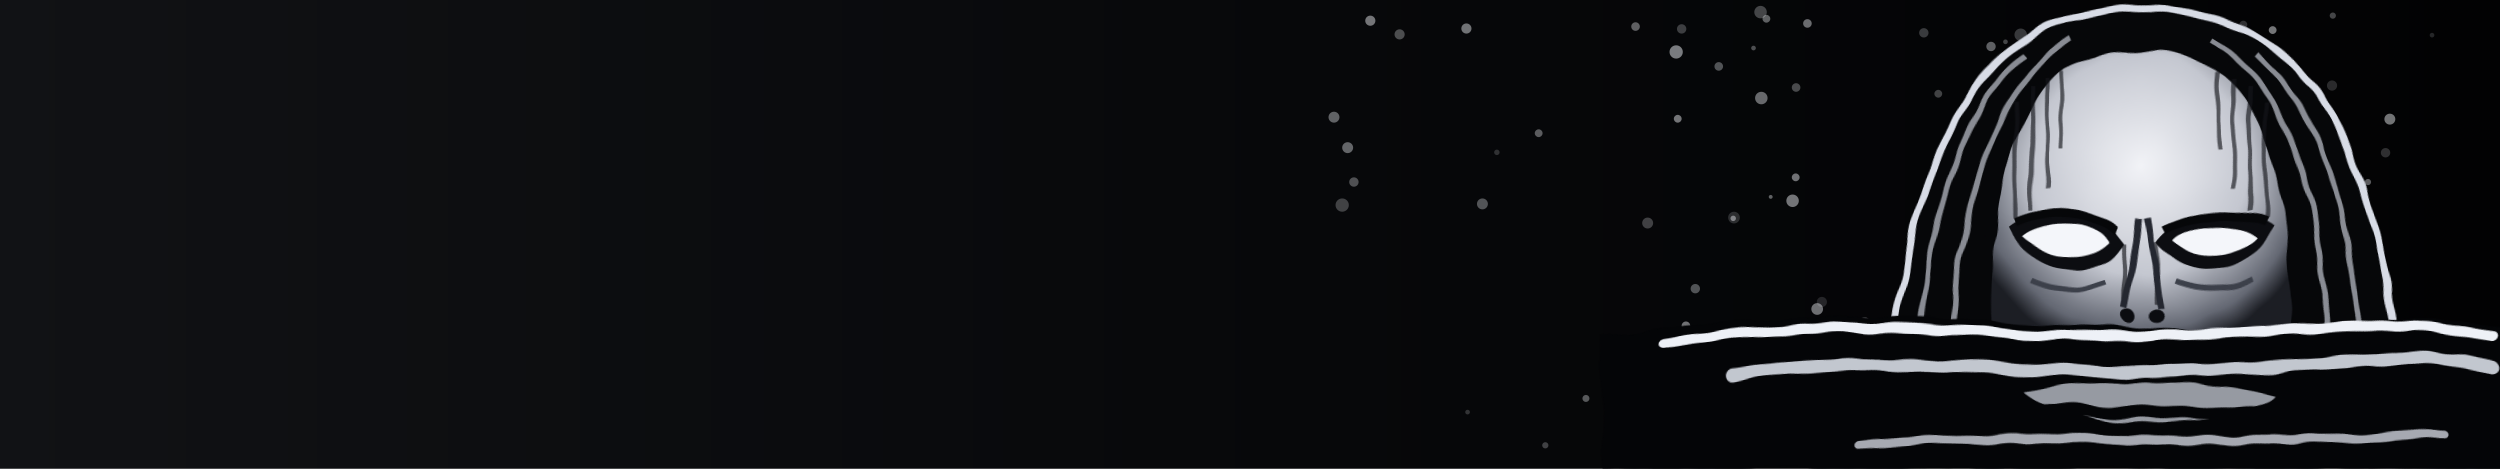
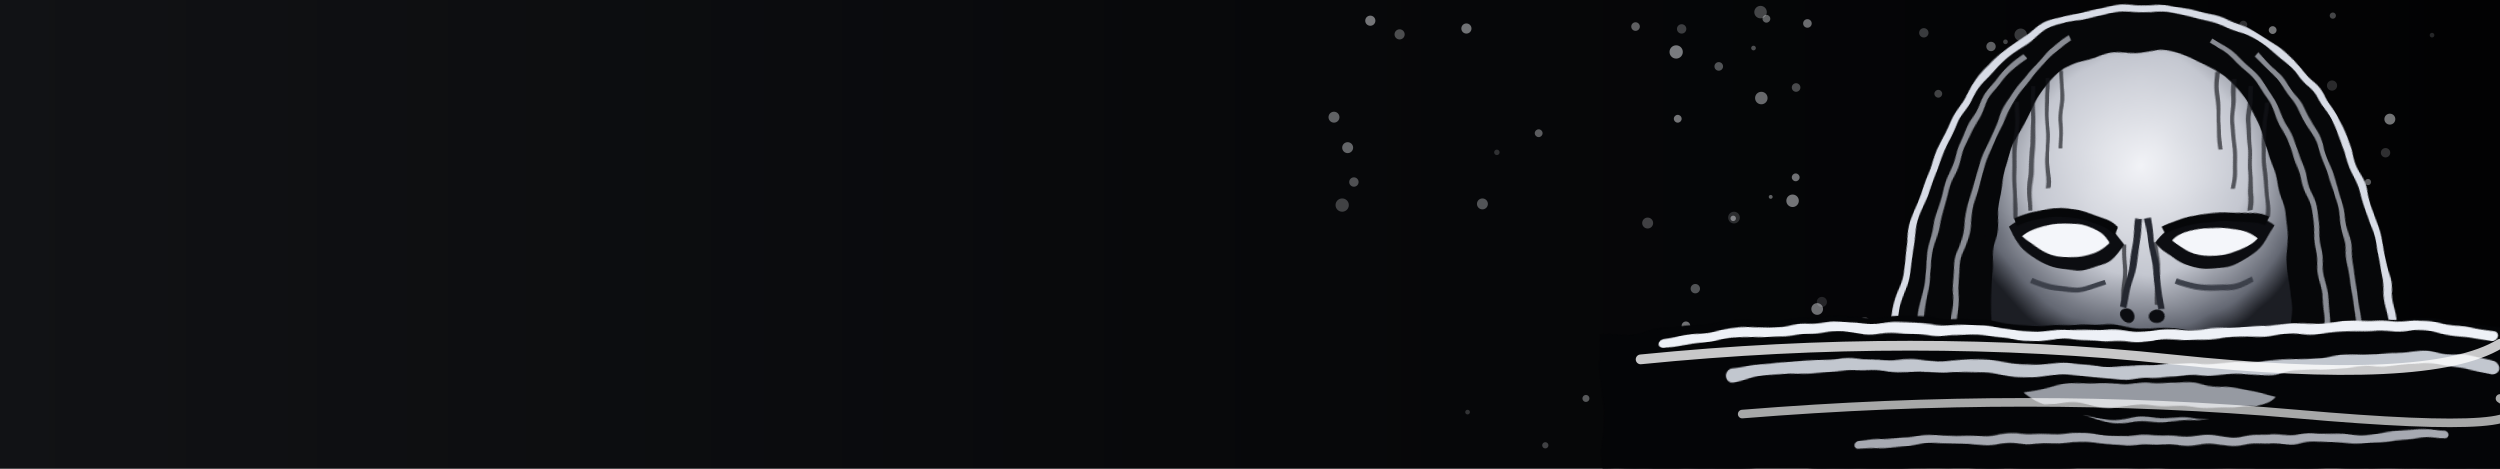
<svg xmlns="http://www.w3.org/2000/svg" viewBox="0 0 640 120" width="640" height="120">
+   <style class="np-anim">@keyframes a04_submerge { 0%,100% { transform: translateY(-5px); } 50% { transform: translateY(11px); } }
+         @keyframes a04_wave1 { 0%,100% { transform: translateX(-14px); opacity: 0.9; } 50% { transform: translateX(14px); opacity: 0.45; } }
+         @keyframes a04_wave2 { 0%,100% { transform: translateX(14px); opacity: 0.5; } 50% { transform: translateX(-14px); opacity: 0.95; } }
+         g[filter*="ink04"] { animation: a04_submerge 3.2s ease-in-out infinite; }
+         .a04-w1 { animation: a04_wave1 2.2s ease-in-out infinite; }
+         .a04-w2 { animation: a04_wave2 2.6s ease-in-out infinite; }</style>
  <defs>
    <linearGradient id="bg04" x1="0" y1="0" x2="1" y2="0">
      <stop offset="0%" stop-color="#111215" />
      <stop offset="52%" stop-color="#07080a" />
      <stop offset="100%" stop-color="#020203" />
    </linearGradient>
    <radialGradient id="skin04" cx="50%" cy="38%" r="60%">
      <stop offset="0%" stop-color="#f2f3f7" />
      <stop offset="58%" stop-color="#c4c7d0" />
      <stop offset="88%" stop-color="#646873" />
      <stop offset="100%" stop-color="#1c1e24" />
    </radialGradient>
    <filter id="ink04" x="-5%" y="-5%" width="110%" height="110%">
      <feTurbulence type="fractalNoise" baseFrequency="0.08" numOctaves="2" seed="17" result="n" />
      <feDisplacementMap in="SourceGraphic" in2="n" scale="2.5" xChannelSelector="R" yChannelSelector="G" />
    </filter>
  </defs>
  <clipPath id="npClip">
    <rect width="640" height="120" />
  </clipPath>
  <g clip-path="url(#npClip)">
    <rect width="640" height="120" fill="url(#bg04)" />
    <circle cx="452.2" cy="4.8" r="1.0" fill="#eef0f5" opacity="0.39" />
    <circle cx="462.3" cy="114.1" r="0.7" fill="#eef0f5" opacity="0.29" />
    <circle cx="509.7" cy="11.9" r="1.2" fill="#eef0f5" opacity="0.39" />
    <circle cx="495.4" cy="53.2" r="1.6" fill="#eef0f5" opacity="0.14" />
    <circle cx="588.3" cy="77.9" r="1.2" fill="#eef0f5" opacity="0.20" />
    <circle cx="395.6" cy="114.0" r="0.8" fill="#eef0f5" opacity="0.25" />
    <circle cx="450.9" cy="25.1" r="1.6" fill="#eef0f5" opacity="0.42" />
    <circle cx="472.9" cy="99.0" r="1.0" fill="#eef0f5" opacity="0.41" />
    <circle cx="550.1" cy="58.3" r="1.3" fill="#eef0f5" opacity="0.25" />
    <circle cx="621.6" cy="87.2" r="0.8" fill="#eef0f5" opacity="0.28" />
    <circle cx="466.4" cy="77.3" r="1.3" fill="#eef0f5" opacity="0.14" />
    <circle cx="345.0" cy="37.8" r="1.4" fill="#eef0f5" opacity="0.40" />
    <circle cx="571.1" cy="110.8" r="0.7" fill="#eef0f5" opacity="0.39" />
    <circle cx="610.0" cy="75.6" r="1.1" fill="#eef0f5" opacity="0.41" />
    <circle cx="583.6" cy="14.2" r="0.7" fill="#eef0f5" opacity="0.46" />
    <circle cx="531.5" cy="71.7" r="1.0" fill="#eef0f5" opacity="0.28" />
    <circle cx="440.0" cy="17.0" r="1.1" fill="#eef0f5" opacity="0.33" />
    <circle cx="526.4" cy="31.1" r="0.5" fill="#eef0f5" opacity="0.20" />
    <circle cx="456.1" cy="116.6" r="1.4" fill="#eef0f5" opacity="0.31" />
    <circle cx="445.0" cy="85.3" r="1.3" fill="#eef0f5" opacity="0.23" />
    <circle cx="472.5" cy="86.9" r="1.2" fill="#eef0f5" opacity="0.16" />
    <circle cx="539.5" cy="34.7" r="0.7" fill="#eef0f5" opacity="0.16" />
    <circle cx="343.6" cy="52.5" r="1.7" fill="#eef0f5" opacity="0.25" />
    <circle cx="501.9" cy="67.6" r="1.7" fill="#eef0f5" opacity="0.17" />
    <circle cx="517.3" cy="8.9" r="1.6" fill="#eef0f5" opacity="0.22" />
    <circle cx="581.2" cy="110.6" r="0.9" fill="#eef0f5" opacity="0.18" />
    <circle cx="607.9" cy="72.1" r="0.9" fill="#eef0f5" opacity="0.36" />
    <circle cx="418.7" cy="6.8" r="1.1" fill="#eef0f5" opacity="0.38" />
    <circle cx="350.8" cy="5.3" r="1.3" fill="#eef0f5" opacity="0.47" />
    <circle cx="426.6" cy="101.2" r="1.6" fill="#eef0f5" opacity="0.48" />
    <circle cx="538.3" cy="70.1" r="1.6" fill="#eef0f5" opacity="0.42" />
    <circle cx="584.0" cy="80.4" r="0.8" fill="#eef0f5" opacity="0.41" />
    <circle cx="434.5" cy="100.5" r="0.8" fill="#eef0f5" opacity="0.34" />
    <circle cx="610.7" cy="39.1" r="1.2" fill="#eef0f5" opacity="0.19" />
    <circle cx="450.7" cy="3.1" r="1.6" fill="#eef0f5" opacity="0.27" />
    <circle cx="606.2" cy="46.6" r="0.8" fill="#eef0f5" opacity="0.37" />
    <circle cx="525.3" cy="35.7" r="1.0" fill="#eef0f5" opacity="0.33" />
    <circle cx="513.4" cy="10.7" r="0.6" fill="#eef0f5" opacity="0.27" />
    <circle cx="358.3" cy="8.8" r="1.3" fill="#eef0f5" opacity="0.30" />
    <circle cx="560.2" cy="75.9" r="1.2" fill="#eef0f5" opacity="0.45" />
    <circle cx="506.2" cy="29.1" r="1.7" fill="#eef0f5" opacity="0.33" />
    <circle cx="594.0" cy="98.0" r="0.6" fill="#eef0f5" opacity="0.18" />
    <circle cx="393.9" cy="34.1" r="1.0" fill="#eef0f5" opacity="0.36" />
    <circle cx="416.0" cy="97.8" r="0.7" fill="#eef0f5" opacity="0.47" />
    <circle cx="406.0" cy="102.0" r="0.9" fill="#eef0f5" opacity="0.35" />
    <circle cx="597.0" cy="21.9" r="1.3" fill="#eef0f5" opacity="0.17" />
    <circle cx="619.1" cy="99.3" r="0.8" fill="#eef0f5" opacity="0.49" />
    <circle cx="443.7" cy="55.9" r="0.7" fill="#eef0f5" opacity="0.45" />
    <circle cx="383.2" cy="39.0" r="0.7" fill="#eef0f5" opacity="0.18" />
    <circle cx="560.6" cy="103.9" r="1.0" fill="#eef0f5" opacity="0.38" />
    <circle cx="448.9" cy="12.3" r="0.6" fill="#eef0f5" opacity="0.31" />
    <circle cx="453.4" cy="84.4" r="0.7" fill="#eef0f5" opacity="0.16" />
    <circle cx="472.6" cy="114.7" r="1.0" fill="#eef0f5" opacity="0.47" />
    <circle cx="431.1" cy="92.2" r="1.1" fill="#eef0f5" opacity="0.16" />
    <circle cx="597.2" cy="4.0" r="0.8" fill="#eef0f5" opacity="0.28" />
    <circle cx="430.5" cy="7.4" r="1.2" fill="#eef0f5" opacity="0.24" />
    <circle cx="375.7" cy="105.5" r="0.6" fill="#eef0f5" opacity="0.19" />
    <circle cx="492.2" cy="88.0" r="1.6" fill="#eef0f5" opacity="0.24" />
    <circle cx="574.3" cy="6.3" r="1.0" fill="#eef0f5" opacity="0.19" />
    <circle cx="563.9" cy="82.0" r="1.6" fill="#eef0f5" opacity="0.28" />
    <circle cx="458.9" cy="51.4" r="1.6" fill="#eef0f5" opacity="0.47" />
    <circle cx="537.2" cy="73.7" r="1.7" fill="#eef0f5" opacity="0.31" />
    <circle cx="375.4" cy="7.3" r="1.3" fill="#eef0f5" opacity="0.46" />
    <circle cx="468.2" cy="111.5" r="0.8" fill="#eef0f5" opacity="0.36" />
    <circle cx="615.3" cy="116.5" r="1.3" fill="#eef0f5" opacity="0.37" />
    <circle cx="526.4" cy="89.5" r="0.6" fill="#eef0f5" opacity="0.22" />
    <circle cx="611.8" cy="30.5" r="1.4" fill="#eef0f5" opacity="0.47" />
    <circle cx="459.8" cy="22.4" r="1.1" fill="#eef0f5" opacity="0.29" />
    <circle cx="546.8" cy="74.0" r="1.4" fill="#eef0f5" opacity="0.42" />
    <circle cx="477.3" cy="82.7" r="1.5" fill="#eef0f5" opacity="0.41" />
    <circle cx="379.5" cy="52.2" r="1.4" fill="#eef0f5" opacity="0.33" />
    <circle cx="547.5" cy="33.2" r="0.5" fill="#eef0f5" opacity="0.26" />
    <circle cx="426.9" cy="91.4" r="1.3" fill="#eef0f5" opacity="0.24" />
    <circle cx="429.5" cy="30.4" r="1.0" fill="#eef0f5" opacity="0.47" />
    <circle cx="496.2" cy="24.0" r="1.0" fill="#eef0f5" opacity="0.26" />
    <circle cx="514.2" cy="44.7" r="1.3" fill="#eef0f5" opacity="0.50" />
    <circle cx="431.6" cy="83.4" r="1.1" fill="#eef0f5" opacity="0.46" />
    <circle cx="524.6" cy="87.2" r="0.9" fill="#eef0f5" opacity="0.16" />
    <circle cx="488.3" cy="104.0" r="1.2" fill="#eef0f5" opacity="0.48" />
    <circle cx="439.2" cy="92.9" r="1.6" fill="#eef0f5" opacity="0.26" />
    <circle cx="544.3" cy="25.3" r="1.1" fill="#eef0f5" opacity="0.45" />
    <circle cx="581.8" cy="7.7" r="1.0" fill="#eef0f5" opacity="0.48" />
    <circle cx="462.7" cy="6.0" r="1.1" fill="#eef0f5" opacity="0.43" />
    <circle cx="622.6" cy="9.0" r="0.6" fill="#eef0f5" opacity="0.15" />
    <circle cx="572.5" cy="102.1" r="1.1" fill="#eef0f5" opacity="0.17" />
    <circle cx="530.7" cy="54.1" r="1.0" fill="#eef0f5" opacity="0.19" />
    <circle cx="590.9" cy="25.9" r="0.7" fill="#eef0f5" opacity="0.41" />
    <circle cx="346.6" cy="46.6" r="1.2" fill="#eef0f5" opacity="0.31" />
    <circle cx="480.4" cy="109.8" r="0.7" fill="#eef0f5" opacity="0.13" />
    <circle cx="545.0" cy="11.5" r="1.4" fill="#eef0f5" opacity="0.44" />
    <circle cx="421.8" cy="57.1" r="1.4" fill="#eef0f5" opacity="0.25" />
    <circle cx="434.0" cy="73.9" r="1.2" fill="#eef0f5" opacity="0.33" />
    <circle cx="574.7" cy="75.0" r="1.5" fill="#eef0f5" opacity="0.19" />
    <circle cx="465.2" cy="79.1" r="1.5" fill="#eef0f5" opacity="0.45" />
    <circle cx="520.0" cy="81.3" r="1.4" fill="#eef0f5" opacity="0.17" />
    <circle cx="429.1" cy="13.3" r="1.7" fill="#eef0f5" opacity="0.50" />
    <circle cx="341.5" cy="30.0" r="1.4" fill="#eef0f5" opacity="0.39" />
    <circle cx="568.5" cy="13.9" r="1.4" fill="#eef0f5" opacity="0.44" />
    <circle cx="459.7" cy="45.4" r="1.0" fill="#eef0f5" opacity="0.46" />
    <circle cx="594.6" cy="91.9" r="0.6" fill="#eef0f5" opacity="0.45" />
    <circle cx="443.9" cy="55.7" r="1.5" fill="#eef0f5" opacity="0.17" />
    <circle cx="492.5" cy="8.4" r="1.2" fill="#eef0f5" opacity="0.23" />
    <circle cx="608.0" cy="61.8" r="0.5" fill="#eef0f5" opacity="0.32" />
    <circle cx="549.3" cy="27.4" r="1.7" fill="#eef0f5" opacity="0.33" />
    <circle cx="574.1" cy="40.2" r="1.0" fill="#eef0f5" opacity="0.38" />
    <circle cx="569.4" cy="23.2" r="1.2" fill="#eef0f5" opacity="0.22" />
    <circle cx="453.3" cy="50.4" r="0.5" fill="#eef0f5" opacity="0.39" />
    <circle cx="515.6" cy="69.7" r="0.8" fill="#eef0f5" opacity="0.29" />
    <circle cx="561.8" cy="80.0" r="1.4" fill="#eef0f5" opacity="0.25" />
    <circle cx="513.4" cy="89.1" r="1.6" fill="#eef0f5" opacity="0.14" />
    <g filter="url(#ink04)">
      <path d="M 484 94 C 488 54, 500 16, 526 6 C 540 1, 558 1, 572 6 C 598 16, 610 54, 614 94 Z" fill="#060709" stroke="#d8dce6" stroke-width="1.8" />
      <path d="M 500 84 C 502 48, 512 20, 530 10 M 492 86 C 494 56, 502 28, 518 14" fill="none" stroke="#cfd4de" stroke-width="1.4" opacity="0.65" />
      <path d="M 596 84 C 594 48, 584 20, 566 10 M 604 86 C 602 56, 594 28, 578 14" fill="none" stroke="#cfd4de" stroke-width="1.4" opacity="0.65" />
      <path d="M 509 92 C 506 60, 512 26, 528 16 C 540 10, 556 10, 568 16 C 584 26, 590 60, 587 92 Z" fill="url(#skin04)" stroke="#060709" stroke-width="3.2" />
      <line x1="516" y1="26" x2="516" y2="56" stroke="#14151a" stroke-width="1.1" opacity="0.65" />
      <line x1="520" y1="22" x2="520" y2="54" stroke="#14151a" stroke-width="1.1" opacity="0.65" />
      <line x1="524" y1="20" x2="524" y2="48" stroke="#14151a" stroke-width="1.1" opacity="0.65" />
      <line x1="528" y1="18" x2="528" y2="38" stroke="#14151a" stroke-width="1.1" opacity="0.65" />
      <line x1="568" y1="18" x2="568" y2="38" stroke="#14151a" stroke-width="1.1" opacity="0.65" />
      <line x1="572" y1="20" x2="572" y2="48" stroke="#14151a" stroke-width="1.1" opacity="0.65" />
      <line x1="576" y1="22" x2="576" y2="54" stroke="#14151a" stroke-width="1.1" opacity="0.65" />
      <line x1="580" y1="26" x2="580" y2="56" stroke="#14151a" stroke-width="1.1" opacity="0.65" />
      <line x1="544" y1="62" x2="544" y2="78" stroke="#14151a" stroke-width="1.1" opacity="0.65" />
      <line x1="552" y1="62" x2="552" y2="78" stroke="#14151a" stroke-width="1.1" opacity="0.65" />
      <path d="M 514 58 C 524 52, 538 54, 544 62 C 538 72, 520 72, 514 58 Z" fill="#0c0d11" />
      <path d="M 582 58 C 572 52, 558 54, 552 62 C 558 72, 576 72, 582 58 Z" fill="#0c0d11" />
      <path d="M 518 61 C 524 56, 536 57, 540 62 C 536 67, 524 67, 518 61 Z" fill="#f4f6fa" />
      <path d="M 578 61 C 572 56, 560 57, 556 62 C 560 67, 572 67, 578 61 Z" fill="#f4f6fa" />
      <path d="M 516 57 Q 529 52, 542 59 M 580 57 Q 567 52, 554 59" fill="none" stroke="#060709" stroke-width="2.2" />
      <path d="M 520 72 Q 529 76, 539 72 M 557 72 Q 567 76, 576 72" fill="none" stroke="#3c404a" stroke-width="1.3" />
      <path d="M 548 56 L 544 79 M 550 56 L 553 79" stroke="#242730" stroke-width="1.6" />
      <circle cx="545" cy="81" r="1.8" fill="#0b0c10" />
      <circle cx="552" cy="81" r="1.8" fill="#0b0c10" />
      <path d="M 410 86 C 458 78, 502 82, 548 84 C 594 86, 616 78, 640 84 L 640 120 L 410 120 Z" fill="#040507" />
      <path d="M 426 88 C 464 81, 498 85, 536 86 C 574 87, 608 80, 638 86" fill="none" stroke="#eef1f7" stroke-width="2.6" stroke-linecap="round" />
      <path d="M 444 96 C 482 90, 518 96, 556 95 C 594 94, 616 89, 638 94" fill="none" stroke="#dce0ea" stroke-width="3.2" stroke-linecap="round" opacity="0.88" />
      <path d="M 518 100 C 538 97, 562 97, 582 101 C 574 110, 530 112, 518 100 Z" fill="#cfd4de" opacity="0.72" />
      <path d="M 462 106 C 504 102, 544 108, 588 105 C 612 104, 628 101, 638 104" fill="none" stroke="#040507" stroke-width="3" />
      <path d="M 476 114 C 518 110, 566 115, 626 111" fill="none" stroke="#dce0ea" stroke-width="2.2" stroke-linecap="round" opacity="0.75" />
    </g>
+     <g class="np-fx" fill="none" stroke="#ffffff" stroke-linecap="round">
+       <path class="a04-w1" d="M 420 92 Q 490 85, 556 92 T 640 88" stroke-width="2.5" opacity="0.78" />
+       <path class="a04-w2" d="M 446 106 Q 520 100, 588 106 T 640 102" stroke-width="2.2" opacity="0.65" />
+     </g>
  </g>
</svg>
